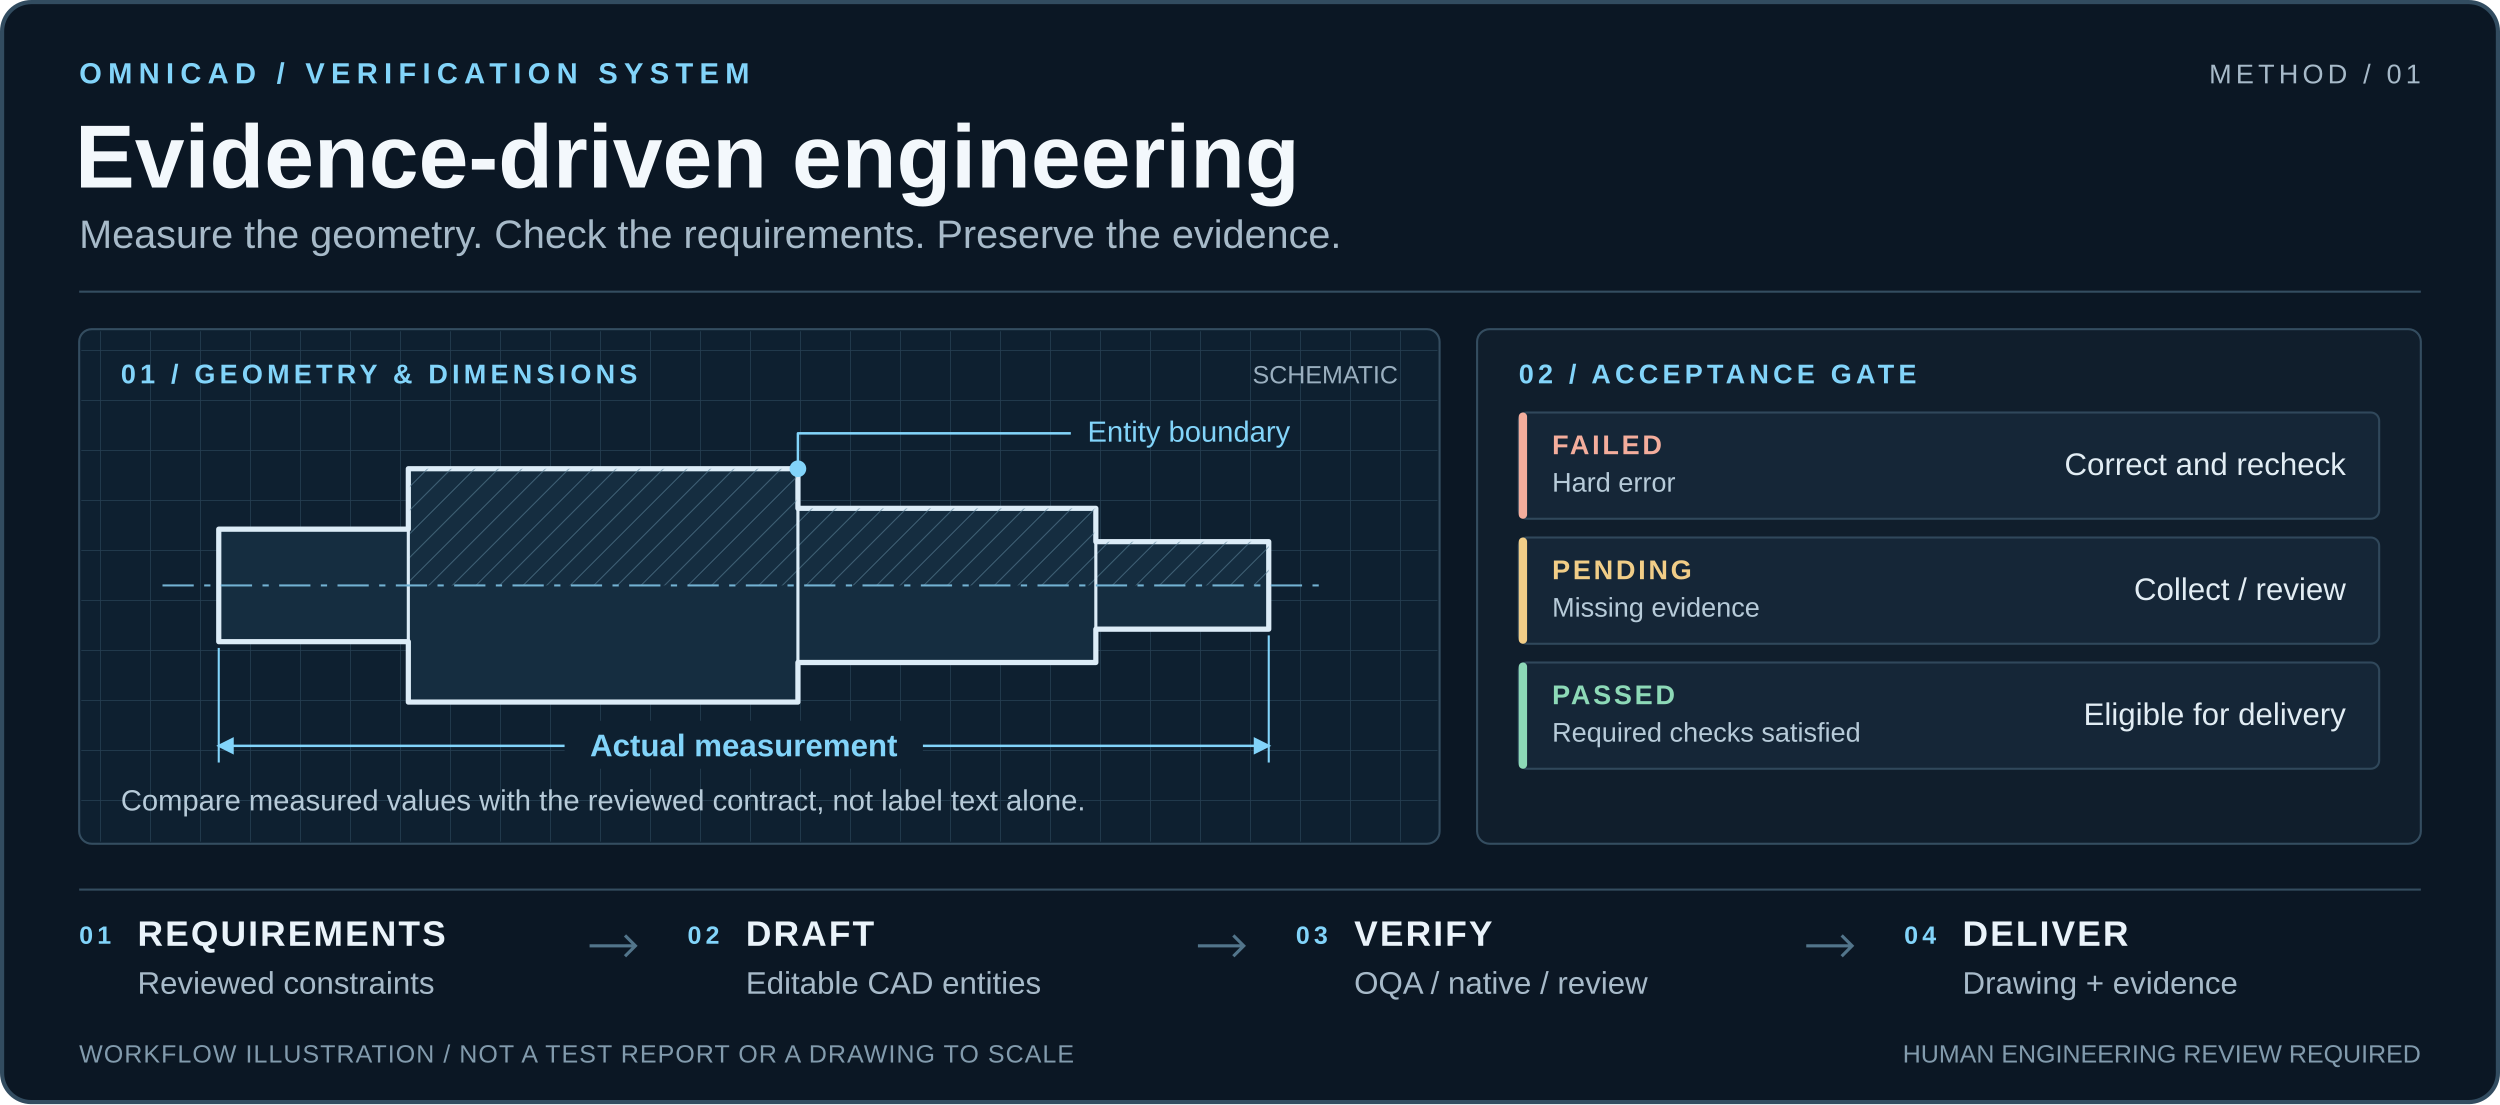
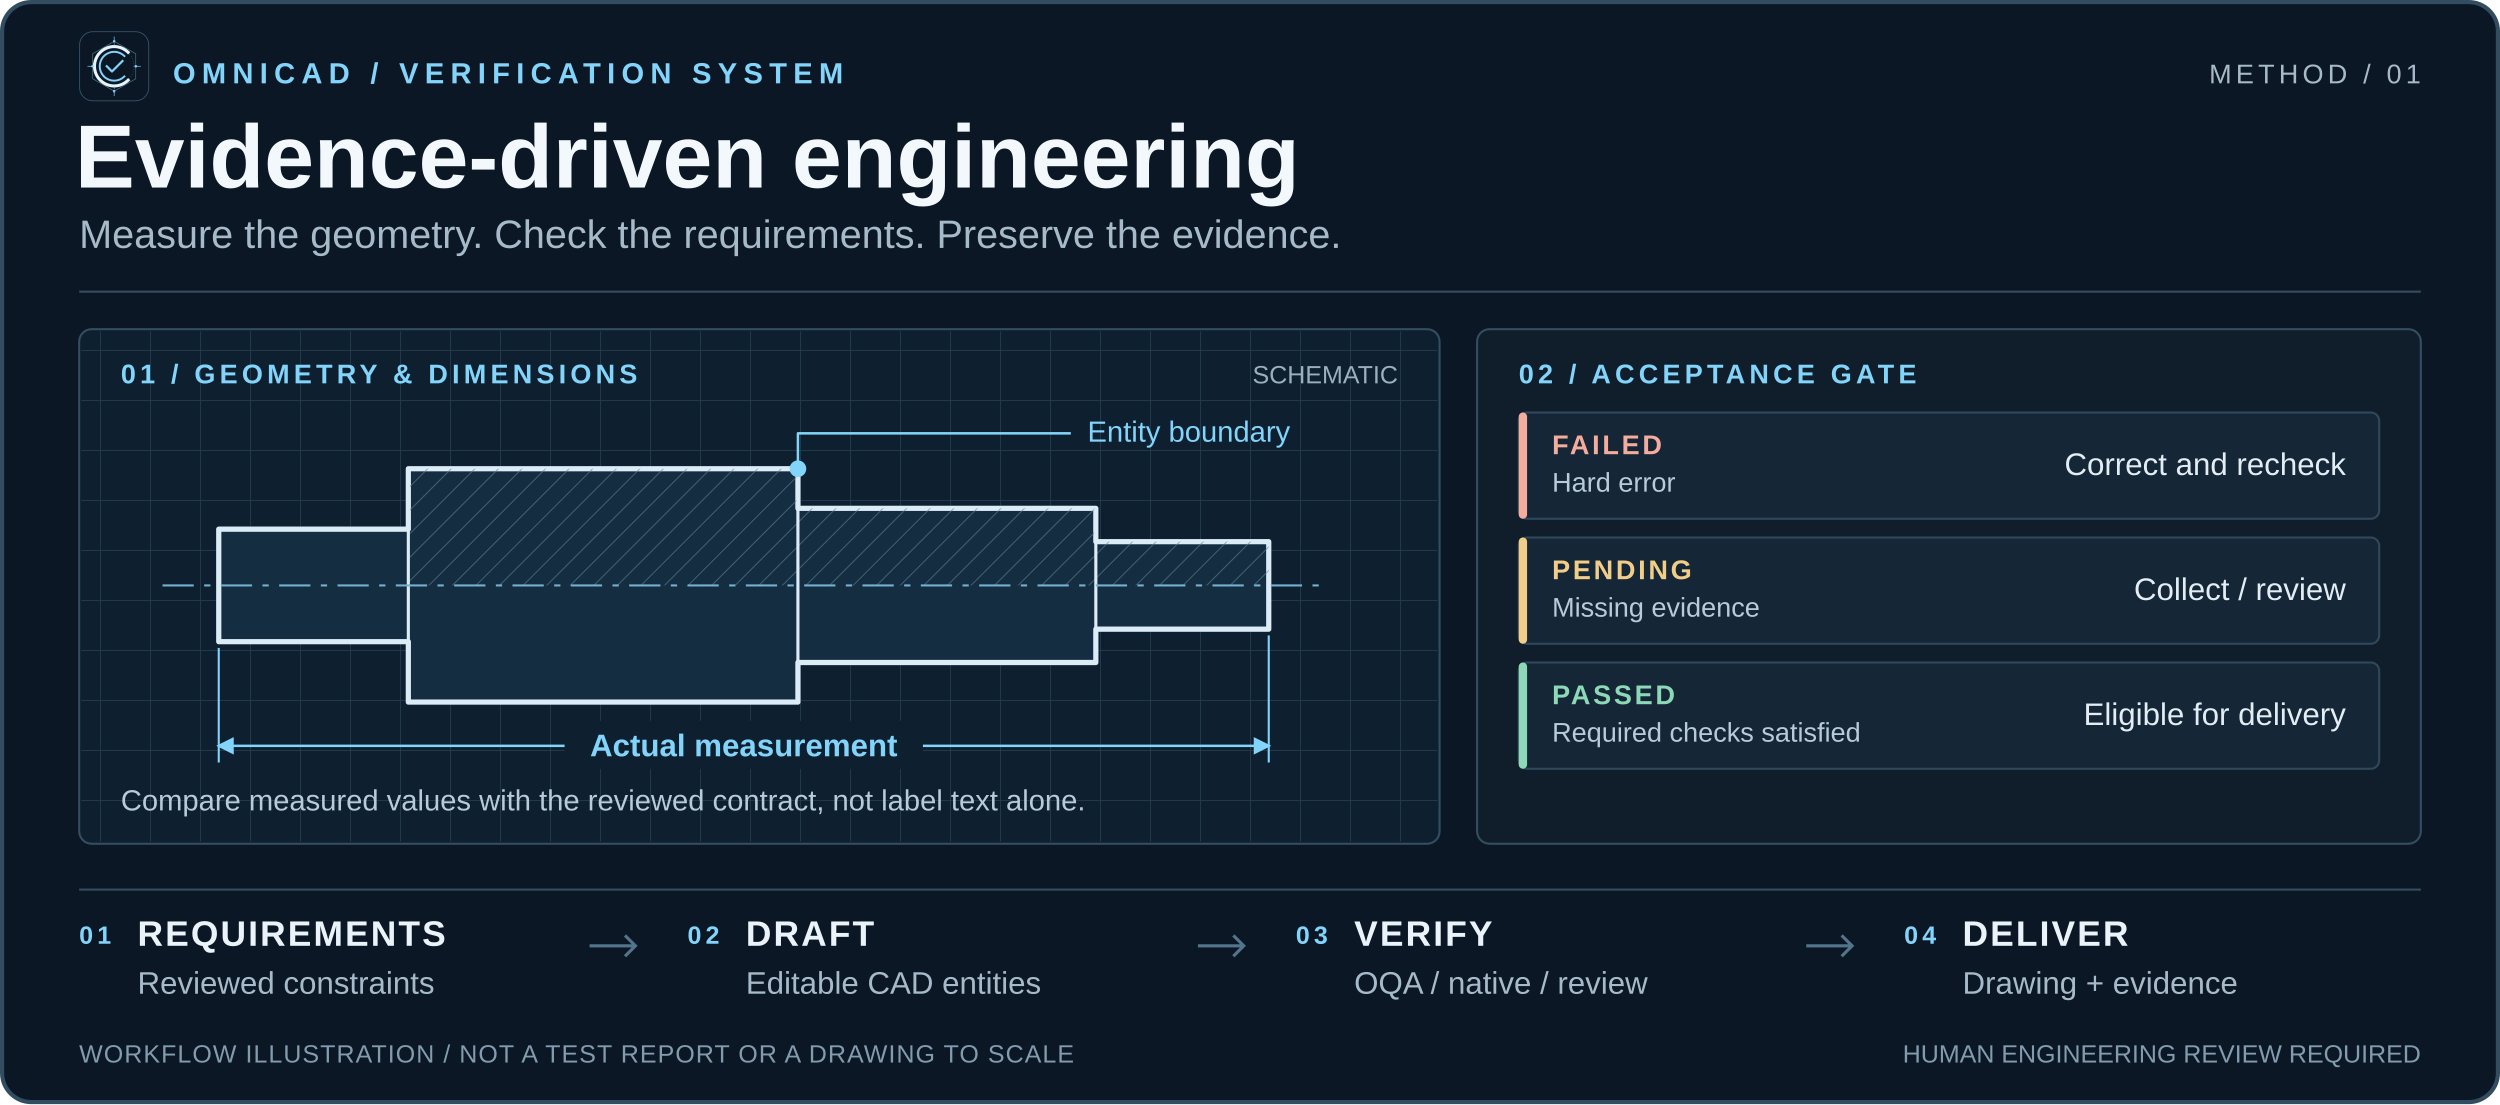
<svg xmlns="http://www.w3.org/2000/svg" width="1200" height="530" viewBox="0 0 1200 530" role="img" aria-labelledby="title desc">
  <defs>
    <pattern id="grid" width="24" height="24" patternUnits="userSpaceOnUse">
      <path d="M24 0H0V24" fill="none" stroke="#284154" stroke-width=".7" />
    </pattern>
    <pattern id="hatch" width="8" height="8" patternUnits="userSpaceOnUse" patternTransform="rotate(45)">
      <path d="M0 0V8" stroke="#5b8298" stroke-width="1" />
    </pattern>
    <marker id="arrow" markerWidth="7" markerHeight="7" refX="6" refY="3.5" orient="auto-start-reverse">
      <path d="M0 0L7 3.5 0 7Z" fill="#82d4fa" />
    </marker>
  </defs>
  <rect x="1" y="1" width="1198" height="528" rx="14" fill="#0b1724" stroke="#324c60" stroke-width="2" />
  <g font-family="Arial,Helvetica,sans-serif">
-     <text x="38" y="40" fill="#82d4fa" font-size="14" font-weight="700" letter-spacing="3">OMNICAD / VERIFICATION SYSTEM</text>
+     <g transform="translate(38 15) scale(.21)">
+       <rect x="1" y="1" width="158" height="158" rx="30" fill="#0b1724" stroke="#34556b" stroke-width="2" />
+       <g fill="none" stroke-linejoin="round">
+         <path d="M80 23L129.36 51.5V108.5L80 137 30.64 108.5V51.5Z" stroke="#547c94" stroke-width="1.4" />
+         <circle cx="80" cy="80" r="45" stroke="#547c94" stroke-width="1" stroke-dasharray="2 4" />
+         <path d="M111.82 48.18A45 45 0 1 0 111.82 111.82" stroke="#e6f4fc" stroke-width="7" stroke-linecap="square" />
+         <path d="M103.33 56.67A33 33 0 1 0 103.33 103.33" stroke="#82d4fa" stroke-width="4.5" stroke-linecap="square" />
+         <path d="M63 80L75 92 99 68" stroke="#82d4fa" stroke-width="5" stroke-linecap="square" />
+         <path d="M80 12V23M80 137V148M19 80H30.64M129.36 80H141" stroke="#82d4fa" stroke-width="1.5" />
+         <path d="M80 27V34M80 126V133M27 80H34M126 80H133" stroke="#82d4fa" stroke-width="1" />
+       </g>
+       <g fill="#82d4fa">
+         <rect x="77.5" y="20.5" width="5" height="5" />
+         <rect x="77.5" y="134.5" width="5" height="5" />
+         <rect x="28.14" y="77.5" width="5" height="5" />
+         <rect x="126.86" y="77.5" width="5" height="5" />
+       </g>
+     </g>
+     <text x="83" y="40" fill="#82d4fa" font-size="14" font-weight="700" letter-spacing="3">OMNICAD / VERIFICATION SYSTEM</text>
    <text x="1162" y="40" fill="#a7bac9" font-size="13" text-anchor="end" letter-spacing="2">METHOD / 01</text>
    <text x="36" y="90" fill="#f3f8fc" font-size="43" font-weight="700">Evidence-driven engineering</text>
    <text x="38" y="119" fill="#a7bac9" font-size="19">Measure the geometry. Check the requirements. Preserve the evidence.</text>
    <path d="M38 140H1162" stroke="#344d60" />
    <rect x="38" y="158" width="653" height="247" rx="6" fill="#0e2030" stroke="#344d60" />
    <rect x="39" y="159" width="651" height="245" rx="5" fill="url(#grid)" />
    <text x="58" y="184" fill="#82d4fa" font-size="13" font-weight="700" letter-spacing="2">01 / GEOMETRY &amp; DIMENSIONS</text>
    <text x="671" y="184" fill="#9aafbf" font-size="12" text-anchor="end">SCHEMATIC</text>
    <g fill="none" stroke-linejoin="round">
      <path d="M105 254H196V225H383V244H526V260H609V302H526V318H383V337H196V308H105Z" stroke="#dcecf7" stroke-width="2.5" fill="#152d40" />
      <path d="M196 225H383V244H526V260H609V281H196Z" fill="url(#hatch)" stroke="none" opacity=".55" />
      <path d="M196 225V337M383 225V337M526 244V318" stroke="#dcecf7" stroke-width="1.5" />
      <path d="M78 281H637" stroke="#73b2d3" stroke-width="1" stroke-dasharray="15 5 3 5" />
      <path d="M105 311V366M609 305V366" stroke="#82d4fa" stroke-width="1" />
      <path d="M105 358H609" stroke="#82d4fa" stroke-width="1.2" marker-start="url(#arrow)" marker-end="url(#arrow)" />
      <path d="M383 225V208H514" stroke="#82d4fa" stroke-width="1.2" />
      <circle cx="383" cy="225" r="4" fill="#82d4fa" stroke="none" />
    </g>
    <text x="522" y="212" fill="#82d4fa" font-size="14">Entity boundary</text>
    <rect x="271" y="346" width="172" height="23" rx="3" fill="#0e2030" />
    <text x="357" y="363" fill="#82d4fa" text-anchor="middle" font-size="15" font-weight="700">Actual measurement</text>
    <text x="58" y="389" fill="#b7cbd9" font-size="14">Compare measured values with the reviewed contract, not label text alone.</text>
    <rect x="709" y="158" width="453" height="247" rx="6" fill="#101e2c" stroke="#344d60" />
    <text x="729" y="184" fill="#82d4fa" font-size="13" font-weight="700" letter-spacing="2">02 / ACCEPTANCE GATE</text>
    <rect x="729" y="198" width="413" height="51" rx="4" fill="#152637" stroke="#30485b" />
    <rect x="729" y="198" width="4" height="51" rx="2" fill="#f4ad9c" />
    <text x="745" y="218" fill="#f4ad9c" font-size="13" font-weight="700" letter-spacing="1.3">FAILED</text>
    <text x="745" y="236" fill="#b7cbd9" font-size="13">Hard error</text>
    <text x="1126" y="228" fill="#e2edf4" font-size="15" text-anchor="end">Correct and recheck</text>
    <rect x="729" y="258" width="413" height="51" rx="4" fill="#152637" stroke="#30485b" />
    <rect x="729" y="258" width="4" height="51" rx="2" fill="#f1cd87" />
    <text x="745" y="278" fill="#f1cd87" font-size="13" font-weight="700" letter-spacing="1.3">PENDING</text>
    <text x="745" y="296" fill="#b7cbd9" font-size="13">Missing evidence</text>
    <text x="1126" y="288" fill="#e2edf4" font-size="15" text-anchor="end">Collect / review</text>
    <rect x="729" y="318" width="413" height="51" rx="4" fill="#152637" stroke="#30485b" />
    <rect x="729" y="318" width="4" height="51" rx="2" fill="#8dd9b7" />
    <text x="745" y="338" fill="#8dd9b7" font-size="13" font-weight="700" letter-spacing="1.3">PASSED</text>
    <text x="745" y="356" fill="#b7cbd9" font-size="13">Required checks satisfied</text>
    <text x="1126" y="348" fill="#e2edf4" font-size="15" text-anchor="end">Eligible for delivery</text>
    <path d="M38 427H1162" stroke="#344d60" />
    <text x="38" y="453" fill="#82d4fa" font-size="12" font-weight="700" letter-spacing="2">01</text>
    <text x="66" y="454" fill="#eaf3fa" font-size="17" font-weight="700" letter-spacing="1">REQUIREMENTS</text>
    <text x="66" y="477" fill="#a7bac9" font-size="15">Reviewed constraints</text>
    <path d="M283 454h22m-5-5 5 5-5 5" fill="none" stroke="#52758b" stroke-width="1.5" />
    <text x="330" y="453" fill="#82d4fa" font-size="12" font-weight="700" letter-spacing="2">02</text>
    <text x="358" y="454" fill="#eaf3fa" font-size="17" font-weight="700" letter-spacing="1">DRAFT</text>
    <text x="358" y="477" fill="#a7bac9" font-size="15">Editable CAD entities</text>
    <path d="M575 454h22m-5-5 5 5-5 5" fill="none" stroke="#52758b" stroke-width="1.5" />
    <text x="622" y="453" fill="#82d4fa" font-size="12" font-weight="700" letter-spacing="2">03</text>
    <text x="650" y="454" fill="#eaf3fa" font-size="17" font-weight="700" letter-spacing="1">VERIFY</text>
    <text x="650" y="477" fill="#a7bac9" font-size="15">OQA / native / review</text>
    <path d="M867 454h22m-5-5 5 5-5 5" fill="none" stroke="#52758b" stroke-width="1.5" />
    <text x="914" y="453" fill="#82d4fa" font-size="12" font-weight="700" letter-spacing="2">04</text>
    <text x="942" y="454" fill="#eaf3fa" font-size="17" font-weight="700" letter-spacing="1">DELIVER</text>
    <text x="942" y="477" fill="#a7bac9" font-size="15">Drawing + evidence</text>
    <text x="38" y="510" fill="#829bad" font-size="12" letter-spacing=".5">WORKFLOW ILLUSTRATION / NOT A TEST REPORT OR A DRAWING TO SCALE</text>
    <text x="1162" y="510" fill="#829bad" font-size="12" text-anchor="end">HUMAN ENGINEERING REVIEW REQUIRED</text>
  </g>
</svg>
